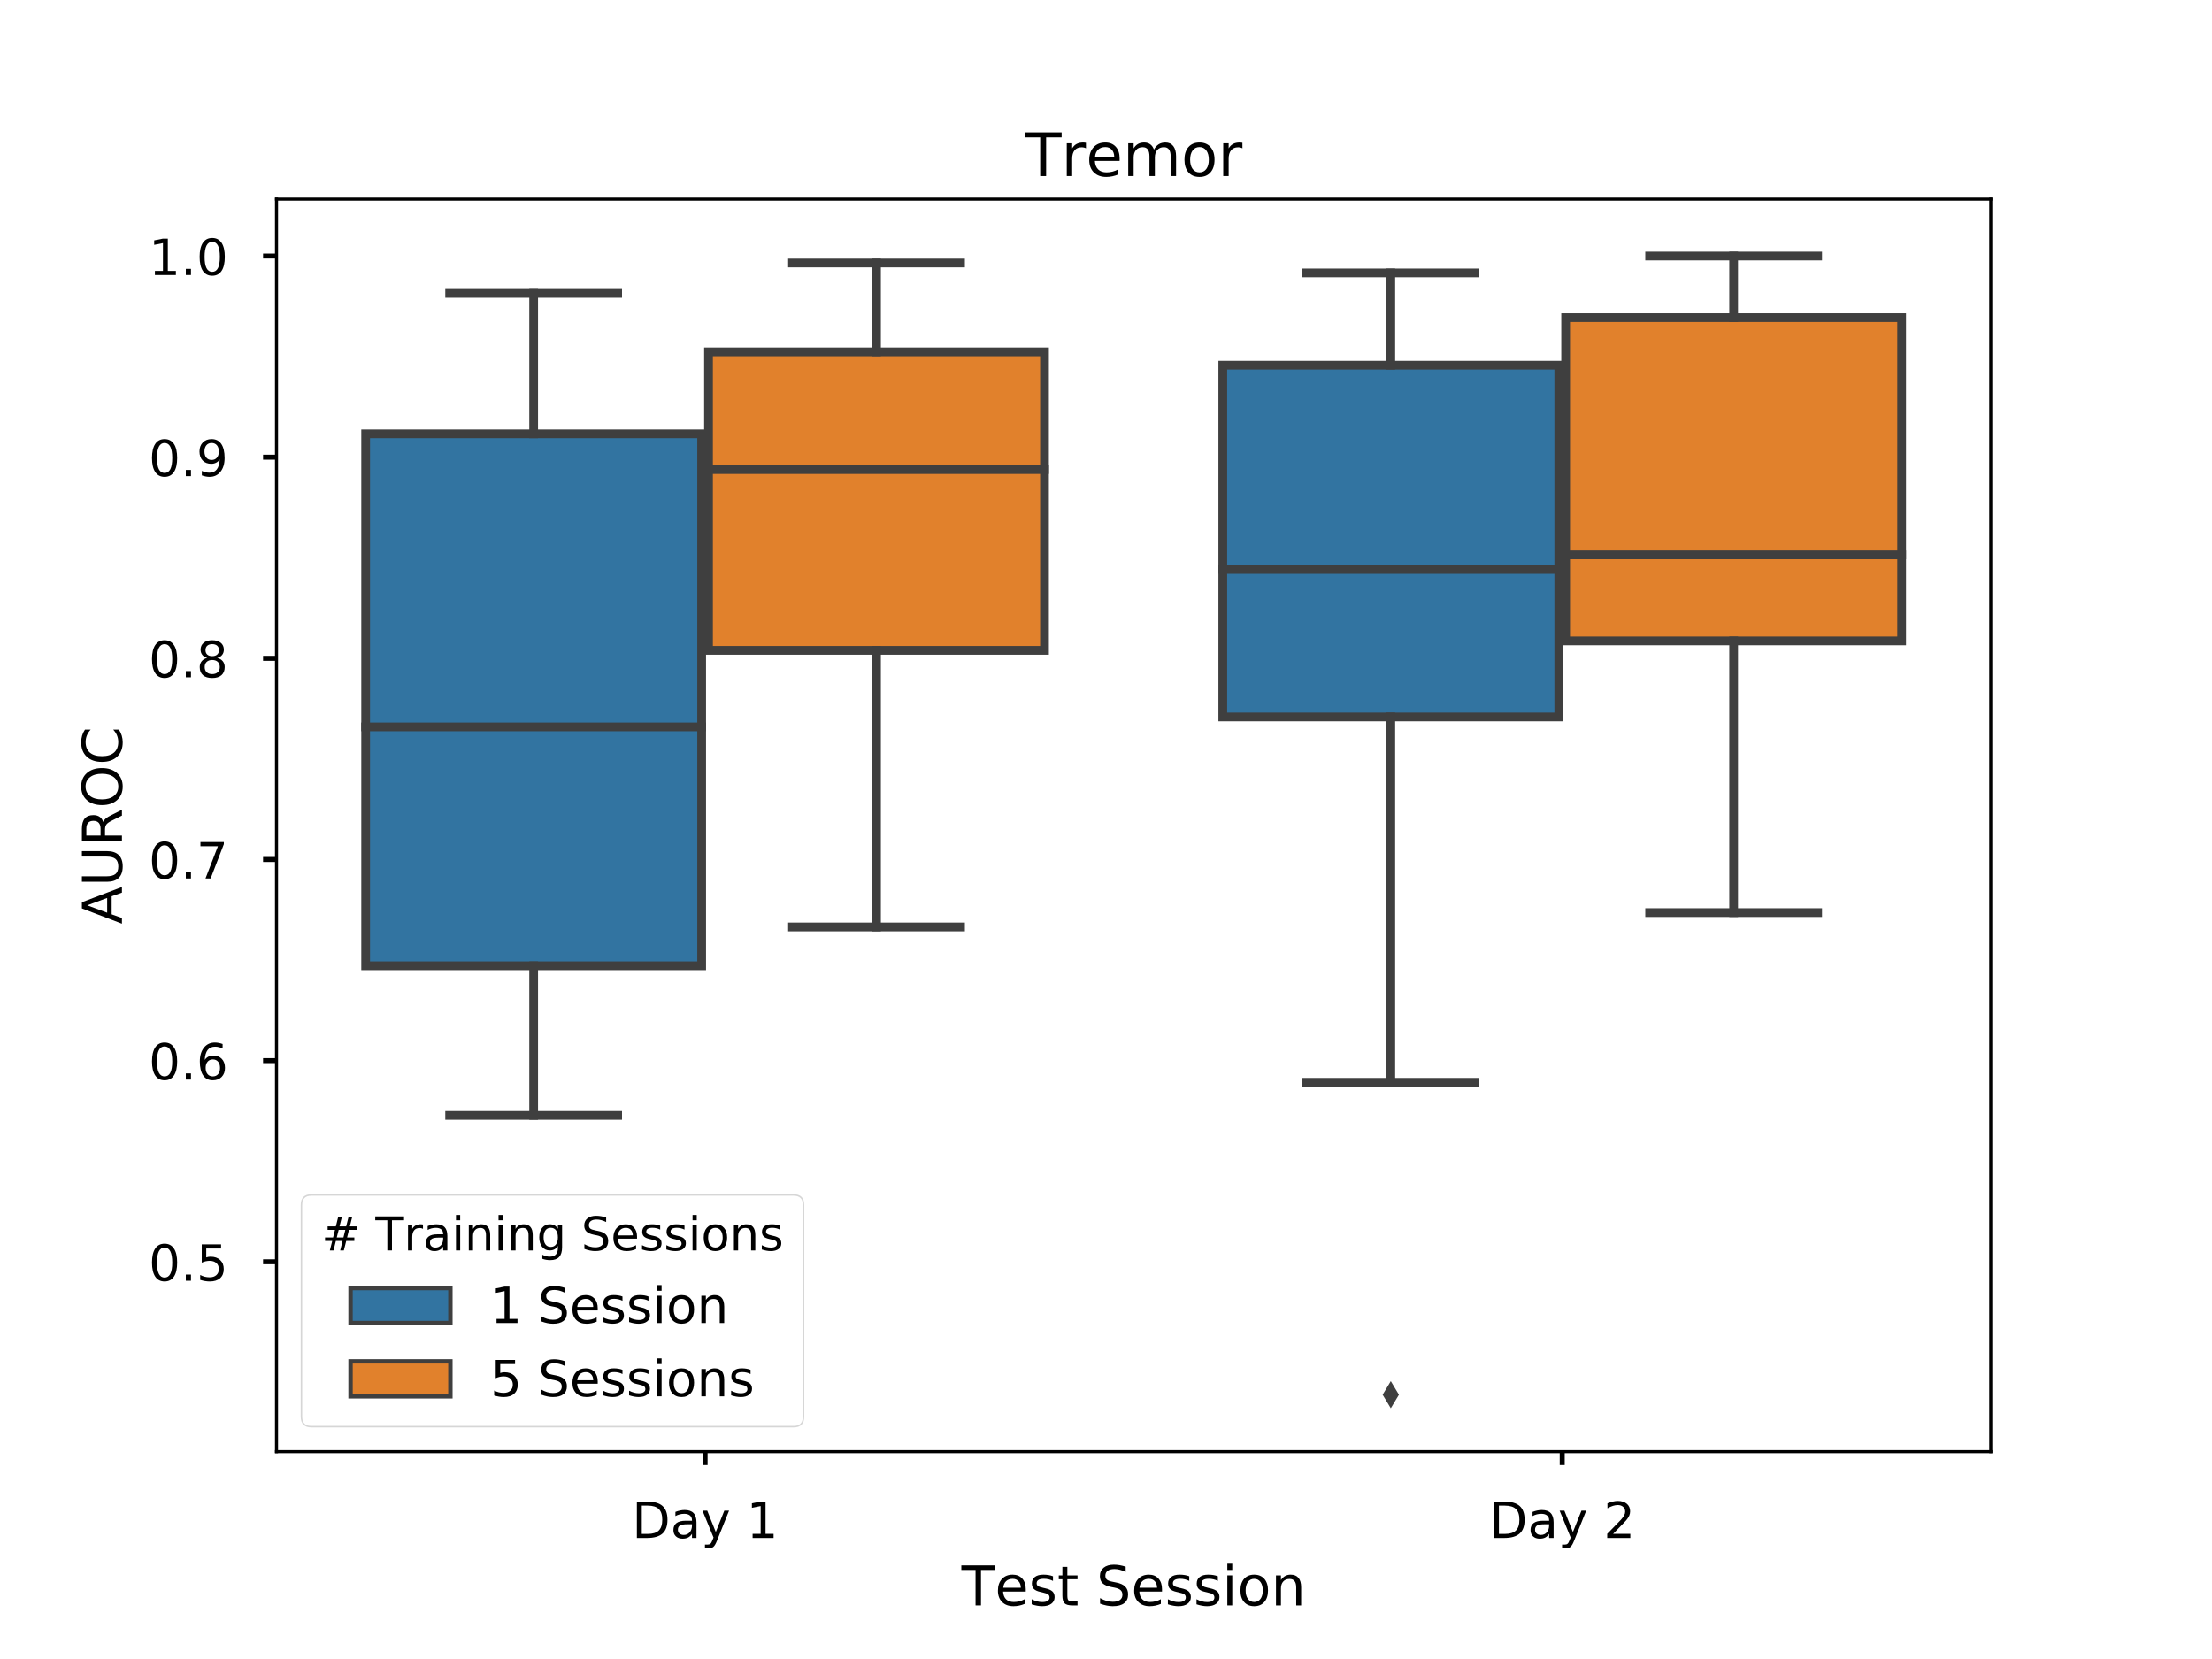
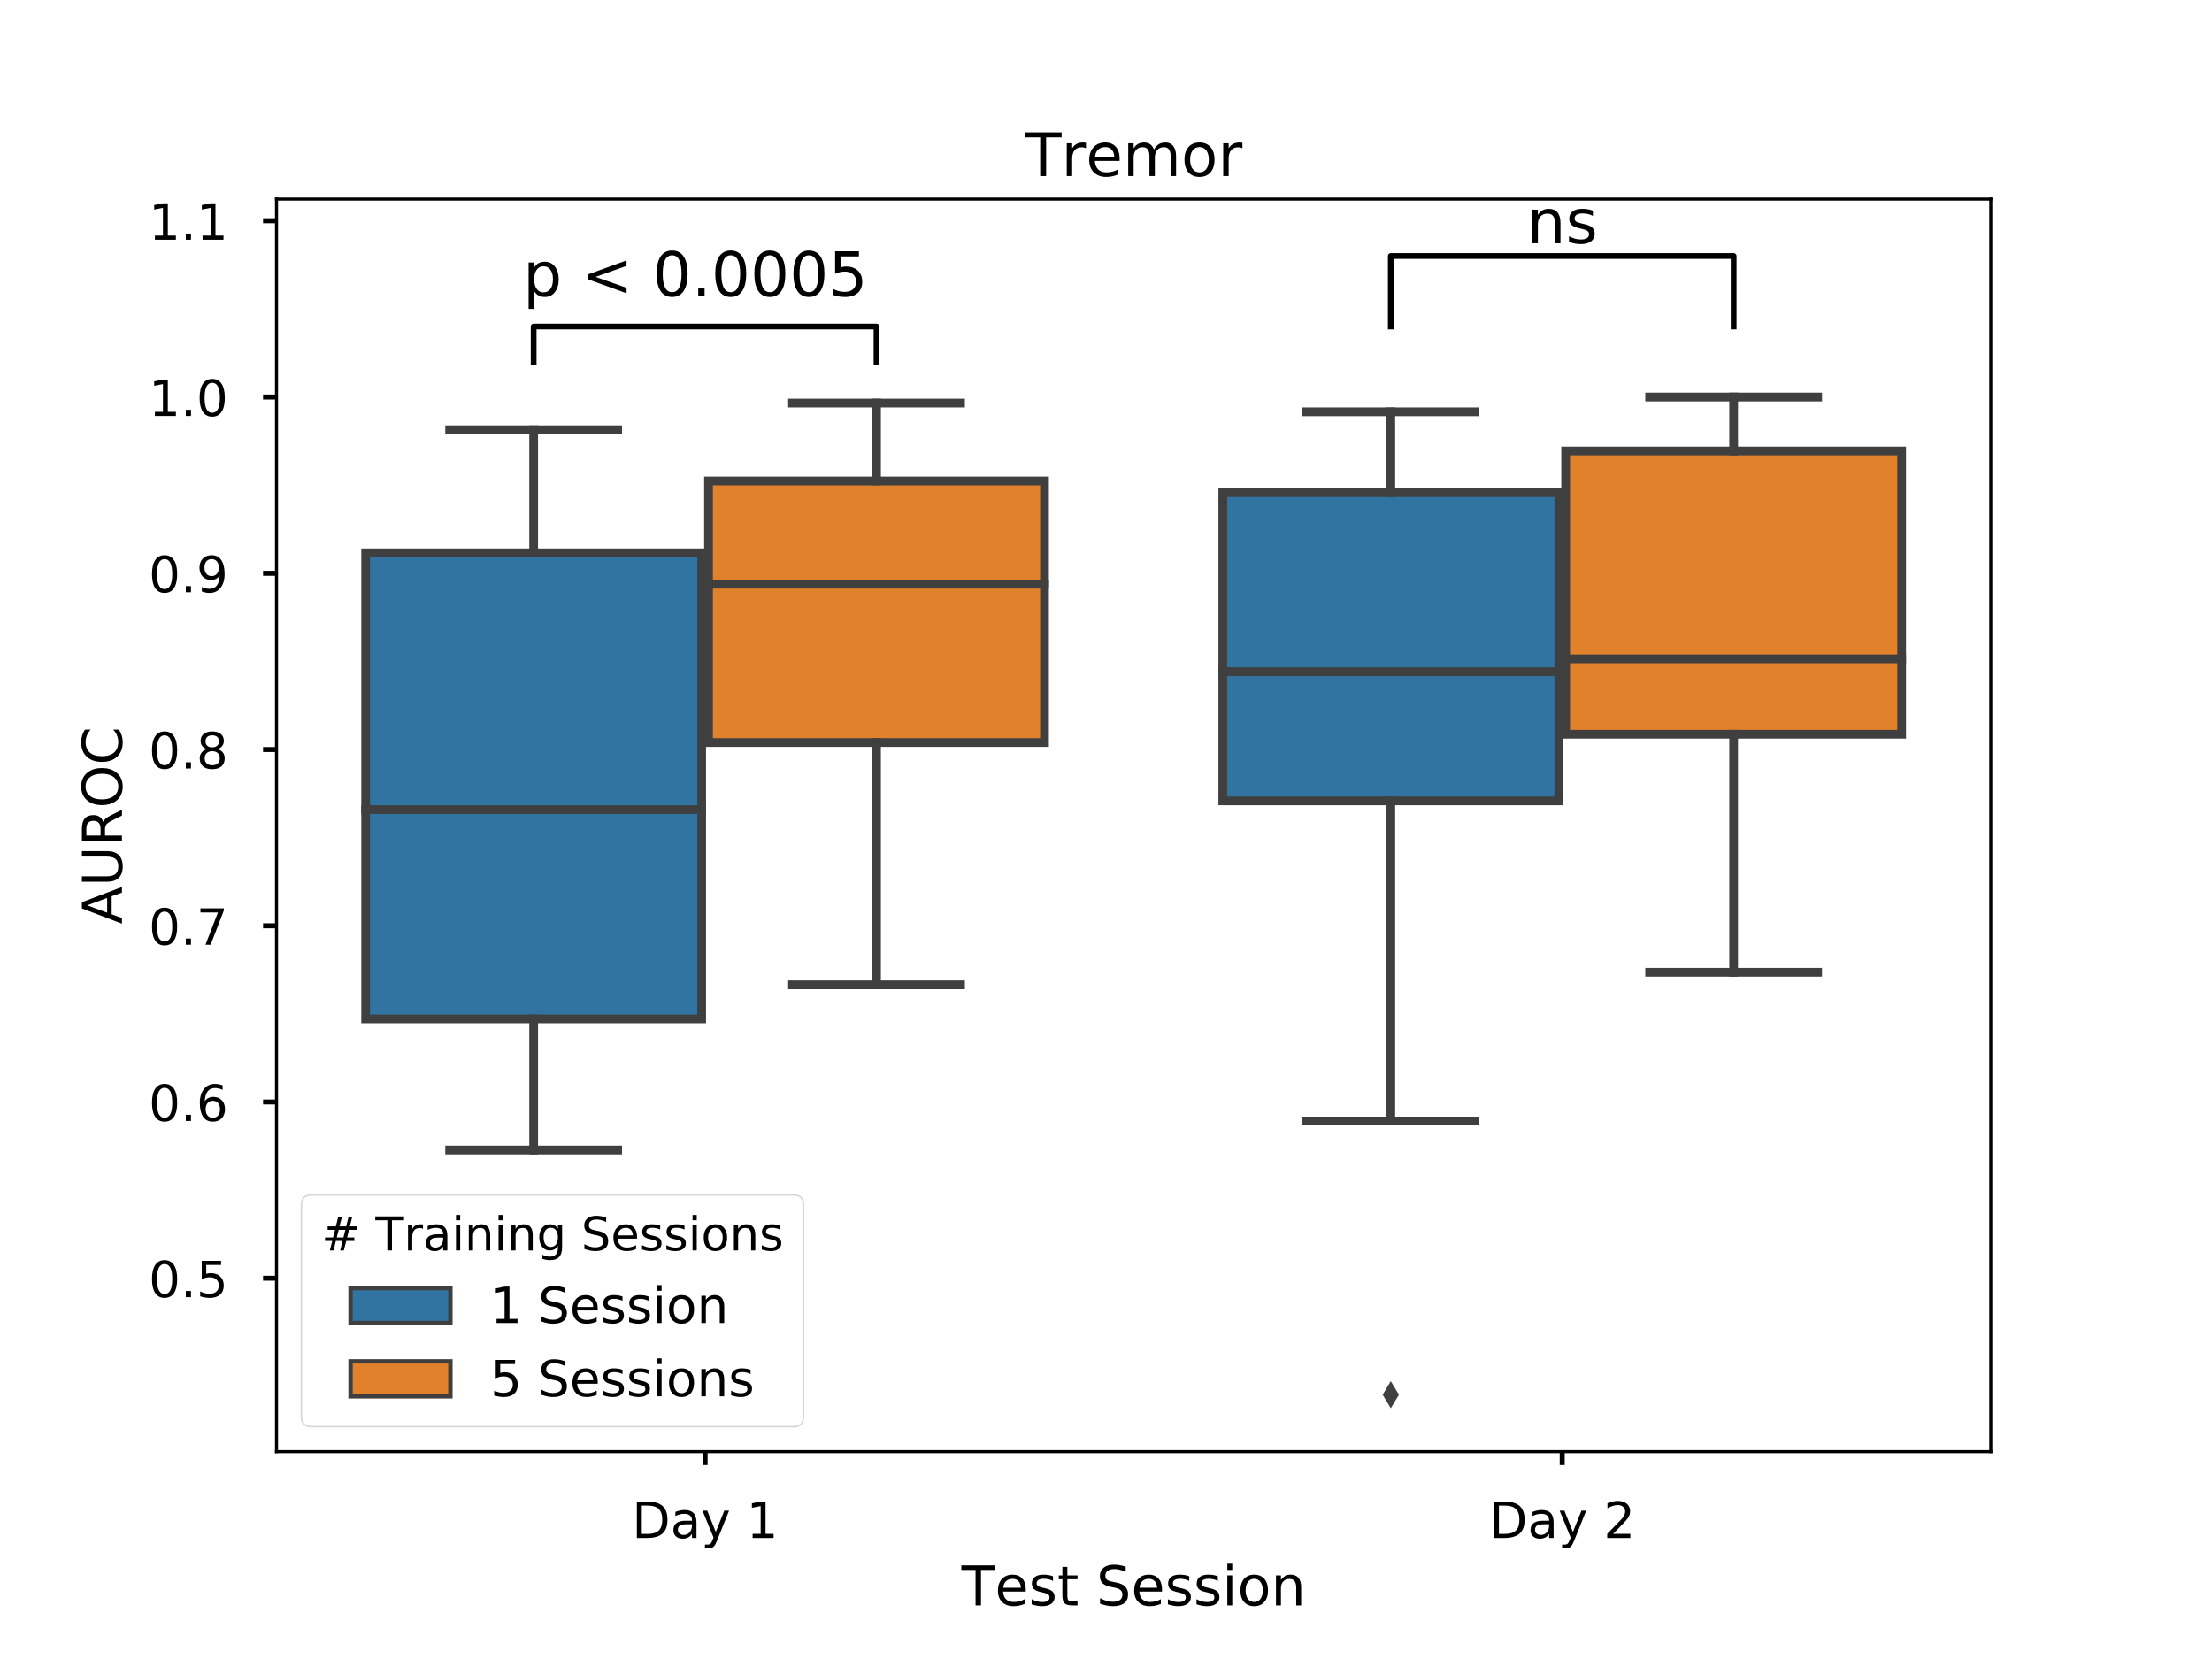
<svg xmlns="http://www.w3.org/2000/svg" xmlns:xlink="http://www.w3.org/1999/xlink" height="432pt" version="1.1" viewBox="0 0 576 432" width="576pt">
  <defs>
    <style type="text/css">
*{stroke-linecap:butt;stroke-linejoin:round;}
  </style>
  </defs>
  <g id="figure_1">
    <g id="patch_1">
      <path d="M 0 432  L 576 432  L 576 0  L 0 0  z " style="fill:#ffffff;" />
    </g>
    <g id="axes_1">
      <g id="patch_2">
        <path d="M 72 378  L 518.4 378  L 518.4 51.84  L 72 51.84  z " style="fill:#ffffff;" />
      </g>
      <g id="patch_3">
-         <path clip-path="url(#p11bab49586)" d="M 95.213 251.486  L 182.707 251.486  L 182.707 112.961  L 95.213 112.961  L 95.213 251.486  z " style="fill:#3274a1;stroke:#3f3f3f;stroke-linejoin:miter;stroke-width:2.275;" />
+         <path clip-path="url(#pd20033a8cf)" d="M 95.213 265.316  L 182.707 265.316  L 182.707 143.944  L 95.213 143.944  L 95.213 265.316  z " style="fill:#3274a1;stroke:#3f3f3f;stroke-linejoin:miter;stroke-width:2.275;" />
      </g>
      <g id="patch_4">
-         <path clip-path="url(#p11bab49586)" d="M 184.493 169.345  L 271.987 169.345  L 271.987 91.612  L 184.493 91.612  L 184.493 169.345  z " style="fill:#e1812c;stroke:#3f3f3f;stroke-linejoin:miter;stroke-width:2.275;" />
+         <path clip-path="url(#pd20033a8cf)" d="M 184.493 193.346  L 271.987 193.346  L 271.987 125.238  L 184.493 125.238  L 184.493 193.346  z " style="fill:#e1812c;stroke:#3f3f3f;stroke-linejoin:miter;stroke-width:2.275;" />
      </g>
      <g id="patch_5">
-         <path clip-path="url(#p11bab49586)" d="M 318.413 186.692  L 405.907 186.692  L 405.907 95.083  L 318.413 95.083  L 318.413 186.692  z " style="fill:#3274a1;stroke:#3f3f3f;stroke-linejoin:miter;stroke-width:2.275;" />
+         <path clip-path="url(#pd20033a8cf)" d="M 318.413 208.545  L 405.907 208.545  L 405.907 128.28  L 318.413 128.28  L 318.413 208.545  z " style="fill:#3274a1;stroke:#3f3f3f;stroke-linejoin:miter;stroke-width:2.275;" />
      </g>
      <g id="patch_6">
-         <path clip-path="url(#p11bab49586)" d="M 407.693 166.885  L 495.187 166.885  L 495.187 82.706  L 407.693 82.706  L 407.693 166.885  z " style="fill:#e1812c;stroke:#3f3f3f;stroke-linejoin:miter;stroke-width:2.275;" />
+         <path clip-path="url(#pd20033a8cf)" d="M 407.693 191.19  L 495.187 191.19  L 495.187 117.435  L 407.693 117.435  L 407.693 191.19  z " style="fill:#e1812c;stroke:#3f3f3f;stroke-linejoin:miter;stroke-width:2.275;" />
      </g>
      <g id="patch_7">
-         <path clip-path="url(#p11bab49586)" d="M 183.6 590.466  L 183.6 590.466  L 183.6 590.466  L 183.6 590.466  z " style="fill:#3274a1;stroke:#3f3f3f;stroke-linejoin:miter;stroke-width:1.137;" />
+         <path clip-path="url(#pd20033a8cf)" d="M 183.6 562.322  L 183.6 562.322  L 183.6 562.322  L 183.6 562.322  z " style="fill:#3274a1;stroke:#3f3f3f;stroke-linejoin:miter;stroke-width:1.137;" />
      </g>
      <g id="patch_8">
-         <path clip-path="url(#p11bab49586)" d="M 183.6 590.466  L 183.6 590.466  L 183.6 590.466  L 183.6 590.466  z " style="fill:#e1812c;stroke:#3f3f3f;stroke-linejoin:miter;stroke-width:1.137;" />
+         <path clip-path="url(#pd20033a8cf)" d="M 183.6 562.322  L 183.6 562.322  L 183.6 562.322  L 183.6 562.322  z " style="fill:#e1812c;stroke:#3f3f3f;stroke-linejoin:miter;stroke-width:1.137;" />
      </g>
      <g id="matplotlib.axis_1">
        <g id="xtick_1">
          <g id="line2d_1">
            <defs>
-               <path d="M 0 0  L 0 3.5  " id="mc0d2d61ac7" style="stroke:#000000;stroke-width:1.3;" />
-             </defs>
-             <g>
-               <use style="stroke:#000000;stroke-width:1.3;" x="183.6" xlink:href="#mc0d2d61ac7" y="378" />
+               <path d="M 0 0  L 0 3.5  " id="m7d45735738" style="stroke:#000000;stroke-width:1.3;" />
+             </defs>
+             <g>
+               <use style="stroke:#000000;stroke-width:1.3;" x="183.6" xlink:href="#m7d45735738" y="378" />
            </g>
          </g>
          <g id="text_1">
            <defs>
              <path d="M 19.672 64.797  L 19.672 8.109  L 31.594 8.109  Q 46.688 8.109 53.688 14.938  Q 60.688 21.781 60.688 36.531  Q 60.688 51.172 53.688 57.984  Q 46.688 64.797 31.594 64.797  z M 9.812 72.906  L 30.078 72.906  Q 51.266 72.906 61.172 64.094  Q 71.094 55.281 71.094 36.531  Q 71.094 17.672 61.125 8.828  Q 51.172 0 30.078 0  L 9.812 0  z " id="DejaVuSans-44" />
              <path d="M 34.281 27.484  Q 23.391 27.484 19.188 25  Q 14.984 22.516 14.984 16.5  Q 14.984 11.719 18.141 8.906  Q 21.297 6.109 26.703 6.109  Q 34.188 6.109 38.703 11.406  Q 43.219 16.703 43.219 25.484  L 43.219 27.484  z M 52.203 31.203  L 52.203 0  L 43.219 0  L 43.219 8.297  Q 40.141 3.328 35.547 0.953  Q 30.953 -1.422 24.312 -1.422  Q 15.922 -1.422 10.953 3.297  Q 6 8.016 6 15.922  Q 6 25.141 12.172 29.828  Q 18.359 34.516 30.609 34.516  L 43.219 34.516  L 43.219 35.406  Q 43.219 41.609 39.141 45  Q 35.062 48.391 27.688 48.391  Q 23 48.391 18.547 47.266  Q 14.109 46.141 10.016 43.891  L 10.016 52.203  Q 14.938 54.109 19.578 55.047  Q 24.219 56 28.609 56  Q 40.484 56 46.344 49.844  Q 52.203 43.703 52.203 31.203  z " id="DejaVuSans-61" />
              <path d="M 32.172 -5.078  Q 28.375 -14.844 24.75 -17.812  Q 21.141 -20.797 15.094 -20.797  L 7.906 -20.797  L 7.906 -13.281  L 13.188 -13.281  Q 16.891 -13.281 18.938 -11.516  Q 21 -9.766 23.484 -3.219  L 25.094 0.875  L 2.984 54.688  L 12.5 54.688  L 29.594 11.922  L 46.688 54.688  L 56.203 54.688  z " id="DejaVuSans-79" />
              <path id="DejaVuSans-20" />
              <path d="M 12.406 8.297  L 28.516 8.297  L 28.516 63.922  L 10.984 60.406  L 10.984 69.391  L 28.422 72.906  L 38.281 72.906  L 38.281 8.297  L 54.391 8.297  L 54.391 0  L 12.406 0  z " id="DejaVuSans-31" />
            </defs>
            <g transform="translate(164.5631 400.478)scale(0.13 -0.13)">
              <use xlink:href="#DejaVuSans-44" />
              <use x="77.002" xlink:href="#DejaVuSans-61" />
              <use x="138.281" xlink:href="#DejaVuSans-79" />
              <use x="197.461" xlink:href="#DejaVuSans-20" />
              <use x="229.248" xlink:href="#DejaVuSans-31" />
            </g>
          </g>
        </g>
        <g id="xtick_2">
          <g id="line2d_2">
            <g>
-               <use style="stroke:#000000;stroke-width:1.3;" x="406.8" xlink:href="#mc0d2d61ac7" y="378" />
+               <use style="stroke:#000000;stroke-width:1.3;" x="406.8" xlink:href="#m7d45735738" y="378" />
            </g>
          </g>
          <g id="text_2">
            <defs>
              <path d="M 19.188 8.297  L 53.609 8.297  L 53.609 0  L 7.328 0  L 7.328 8.297  Q 12.938 14.109 22.625 23.891  Q 32.328 33.688 34.812 36.531  Q 39.547 41.844 41.422 45.531  Q 43.312 49.219 43.312 52.781  Q 43.312 58.594 39.234 62.25  Q 35.156 65.922 28.609 65.922  Q 23.969 65.922 18.812 64.312  Q 13.672 62.703 7.812 59.422  L 7.812 69.391  Q 13.766 71.781 18.938 73  Q 24.125 74.219 28.422 74.219  Q 39.75 74.219 46.484 68.547  Q 53.219 62.891 53.219 53.422  Q 53.219 48.922 51.531 44.891  Q 49.859 40.875 45.406 35.406  Q 44.188 33.984 37.641 27.219  Q 31.109 20.453 19.188 8.297  z " id="DejaVuSans-32" />
            </defs>
            <g transform="translate(387.7631 400.478)scale(0.13 -0.13)">
              <use xlink:href="#DejaVuSans-44" />
              <use x="77.002" xlink:href="#DejaVuSans-61" />
              <use x="138.281" xlink:href="#DejaVuSans-79" />
              <use x="197.461" xlink:href="#DejaVuSans-20" />
              <use x="229.248" xlink:href="#DejaVuSans-32" />
            </g>
          </g>
        </g>
        <g id="text_3">
          <defs>
            <path d="M -0.297 72.906  L 61.375 72.906  L 61.375 64.594  L 35.5 64.594  L 35.5 0  L 25.594 0  L 25.594 64.594  L -0.297 64.594  z " id="DejaVuSans-54" />
            <path d="M 56.203 29.594  L 56.203 25.203  L 14.891 25.203  Q 15.484 15.922 20.484 11.062  Q 25.484 6.203 34.422 6.203  Q 39.594 6.203 44.453 7.469  Q 49.312 8.734 54.109 11.281  L 54.109 2.781  Q 49.266 0.734 44.188 -0.344  Q 39.109 -1.422 33.891 -1.422  Q 20.797 -1.422 13.156 6.188  Q 5.516 13.812 5.516 26.812  Q 5.516 40.234 12.766 48.109  Q 20.016 56 32.328 56  Q 43.359 56 49.781 48.891  Q 56.203 41.797 56.203 29.594  z M 47.219 32.234  Q 47.125 39.594 43.094 43.984  Q 39.062 48.391 32.422 48.391  Q 24.906 48.391 20.391 44.141  Q 15.875 39.891 15.188 32.172  z " id="DejaVuSans-65" />
            <path d="M 44.281 53.078  L 44.281 44.578  Q 40.484 46.531 36.375 47.5  Q 32.281 48.484 27.875 48.484  Q 21.188 48.484 17.844 46.438  Q 14.5 44.391 14.5 40.281  Q 14.5 37.156 16.891 35.375  Q 19.281 33.594 26.516 31.984  L 29.594 31.297  Q 39.156 29.25 43.188 25.516  Q 47.219 21.781 47.219 15.094  Q 47.219 7.469 41.188 3.016  Q 35.156 -1.422 24.609 -1.422  Q 20.219 -1.422 15.453 -0.562  Q 10.688 0.297 5.422 2  L 5.422 11.281  Q 10.406 8.688 15.234 7.391  Q 20.062 6.109 24.812 6.109  Q 31.156 6.109 34.562 8.281  Q 37.984 10.453 37.984 14.406  Q 37.984 18.062 35.516 20.016  Q 33.062 21.969 24.703 23.781  L 21.578 24.516  Q 13.234 26.266 9.516 29.906  Q 5.812 33.547 5.812 39.891  Q 5.812 47.609 11.281 51.797  Q 16.75 56 26.812 56  Q 31.781 56 36.172 55.266  Q 40.578 54.547 44.281 53.078  z " id="DejaVuSans-73" />
            <path d="M 18.312 70.219  L 18.312 54.688  L 36.812 54.688  L 36.812 47.703  L 18.312 47.703  L 18.312 18.016  Q 18.312 11.328 20.141 9.422  Q 21.969 7.516 27.594 7.516  L 36.812 7.516  L 36.812 0  L 27.594 0  Q 17.188 0 13.234 3.875  Q 9.281 7.766 9.281 18.016  L 9.281 47.703  L 2.688 47.703  L 2.688 54.688  L 9.281 54.688  L 9.281 70.219  z " id="DejaVuSans-74" />
            <path d="M 53.516 70.516  L 53.516 60.891  Q 47.906 63.578 42.922 64.891  Q 37.938 66.219 33.297 66.219  Q 25.25 66.219 20.875 63.094  Q 16.5 59.969 16.5 54.203  Q 16.5 49.359 19.406 46.891  Q 22.312 44.438 30.422 42.922  L 36.375 41.703  Q 47.406 39.594 52.656 34.297  Q 57.906 29 57.906 20.125  Q 57.906 9.516 50.797 4.047  Q 43.703 -1.422 29.984 -1.422  Q 24.812 -1.422 18.969 -0.25  Q 13.141 0.922 6.891 3.219  L 6.891 13.375  Q 12.891 10.016 18.656 8.297  Q 24.422 6.594 29.984 6.594  Q 38.422 6.594 43.016 9.906  Q 47.609 13.234 47.609 19.391  Q 47.609 24.75 44.312 27.781  Q 41.016 30.812 33.5 32.328  L 27.484 33.5  Q 16.453 35.688 11.516 40.375  Q 6.594 45.062 6.594 53.422  Q 6.594 63.094 13.406 68.656  Q 20.219 74.219 32.172 74.219  Q 37.312 74.219 42.625 73.281  Q 47.953 72.359 53.516 70.516  z " id="DejaVuSans-53" />
            <path d="M 9.422 54.688  L 18.406 54.688  L 18.406 0  L 9.422 0  z M 9.422 75.984  L 18.406 75.984  L 18.406 64.594  L 9.422 64.594  z " id="DejaVuSans-69" />
            <path d="M 30.609 48.391  Q 23.391 48.391 19.188 42.75  Q 14.984 37.109 14.984 27.297  Q 14.984 17.484 19.156 11.844  Q 23.344 6.203 30.609 6.203  Q 37.797 6.203 41.984 11.859  Q 46.188 17.531 46.188 27.297  Q 46.188 37.016 41.984 42.703  Q 37.797 48.391 30.609 48.391  z M 30.609 56  Q 42.328 56 49.016 48.375  Q 55.719 40.766 55.719 27.297  Q 55.719 13.875 49.016 6.219  Q 42.328 -1.422 30.609 -1.422  Q 18.844 -1.422 12.172 6.219  Q 5.516 13.875 5.516 27.297  Q 5.516 40.766 12.172 48.375  Q 18.844 56 30.609 56  z " id="DejaVuSans-6f" />
            <path d="M 54.891 33.016  L 54.891 0  L 45.906 0  L 45.906 32.719  Q 45.906 40.484 42.875 44.328  Q 39.844 48.188 33.797 48.188  Q 26.516 48.188 22.312 43.547  Q 18.109 38.922 18.109 30.906  L 18.109 0  L 9.078 0  L 9.078 54.688  L 18.109 54.688  L 18.109 46.188  Q 21.344 51.125 25.703 53.562  Q 30.078 56 35.797 56  Q 45.219 56 50.047 50.172  Q 54.891 44.344 54.891 33.016  z " id="DejaVuSans-6e" />
          </defs>
          <g transform="translate(250.3717 418.0473)scale(0.143 -0.143)">
            <use xlink:href="#DejaVuSans-54" />
            <use x="60.818" xlink:href="#DejaVuSans-65" />
            <use x="122.342" xlink:href="#DejaVuSans-73" />
            <use x="174.441" xlink:href="#DejaVuSans-74" />
            <use x="213.65" xlink:href="#DejaVuSans-20" />
            <use x="245.438" xlink:href="#DejaVuSans-53" />
            <use x="308.914" xlink:href="#DejaVuSans-65" />
            <use x="370.438" xlink:href="#DejaVuSans-73" />
            <use x="422.537" xlink:href="#DejaVuSans-73" />
            <use x="474.637" xlink:href="#DejaVuSans-69" />
            <use x="502.42" xlink:href="#DejaVuSans-6f" />
            <use x="563.602" xlink:href="#DejaVuSans-6e" />
          </g>
        </g>
      </g>
      <g id="matplotlib.axis_2">
        <g id="ytick_1">
          <g id="line2d_3">
            <defs>
-               <path d="M 0 0  L -3.5 0  " id="m83d893f5df" style="stroke:#000000;stroke-width:1.3;" />
-             </defs>
-             <g>
-               <use style="stroke:#000000;stroke-width:1.3;" x="72" xlink:href="#m83d893f5df" y="328.566" />
+               <path d="M 0 0  L -3.5 0  " id="m1a4402a6c5" style="stroke:#000000;stroke-width:1.3;" />
+             </defs>
+             <g>
+               <use style="stroke:#000000;stroke-width:1.3;" x="72" xlink:href="#m1a4402a6c5" y="332.851" />
            </g>
          </g>
          <g id="text_4">
            <defs>
              <path d="M 31.781 66.406  Q 24.172 66.406 20.328 58.906  Q 16.5 51.422 16.5 36.375  Q 16.5 21.391 20.328 13.891  Q 24.172 6.391 31.781 6.391  Q 39.453 6.391 43.281 13.891  Q 47.125 21.391 47.125 36.375  Q 47.125 51.422 43.281 58.906  Q 39.453 66.406 31.781 66.406  z M 31.781 74.219  Q 44.047 74.219 50.516 64.516  Q 56.984 54.828 56.984 36.375  Q 56.984 17.969 50.516 8.266  Q 44.047 -1.422 31.781 -1.422  Q 19.531 -1.422 13.062 8.266  Q 6.594 17.969 6.594 36.375  Q 6.594 54.828 13.062 64.516  Q 19.531 74.219 31.781 74.219  z " id="DejaVuSans-30" />
              <path d="M 10.688 12.406  L 21 12.406  L 21 0  L 10.688 0  z " id="DejaVuSans-2e" />
              <path d="M 10.797 72.906  L 49.516 72.906  L 49.516 64.594  L 19.828 64.594  L 19.828 46.734  Q 21.969 47.469 24.109 47.828  Q 26.266 48.188 28.422 48.188  Q 40.625 48.188 47.75 41.5  Q 54.891 34.812 54.891 23.391  Q 54.891 11.625 47.562 5.094  Q 40.234 -1.422 26.906 -1.422  Q 22.312 -1.422 17.547 -0.641  Q 12.797 0.141 7.719 1.703  L 7.719 11.625  Q 12.109 9.234 16.797 8.062  Q 21.484 6.891 26.703 6.891  Q 35.156 6.891 40.078 11.328  Q 45.016 15.766 45.016 23.391  Q 45.016 31 40.078 35.438  Q 35.156 39.891 26.703 39.891  Q 22.75 39.891 18.812 39.016  Q 14.891 38.141 10.797 36.281  z " id="DejaVuSans-35" />
            </defs>
-             <g transform="translate(38.72594 333.505)scale(0.13 -0.13)">
+             <g transform="translate(38.72594 337.7904)scale(0.13 -0.13)">
              <use xlink:href="#DejaVuSans-30" />
              <use x="63.623" xlink:href="#DejaVuSans-2e" />
              <use x="95.41" xlink:href="#DejaVuSans-35" />
            </g>
          </g>
        </g>
        <g id="ytick_2">
          <g id="line2d_4">
            <g>
-               <use style="stroke:#000000;stroke-width:1.3;" x="72" xlink:href="#m83d893f5df" y="276.186" />
+               <use style="stroke:#000000;stroke-width:1.3;" x="72" xlink:href="#m1a4402a6c5" y="286.957" />
            </g>
          </g>
          <g id="text_5">
            <defs>
              <path d="M 33.016 40.375  Q 26.375 40.375 22.484 35.828  Q 18.609 31.297 18.609 23.391  Q 18.609 15.531 22.484 10.953  Q 26.375 6.391 33.016 6.391  Q 39.656 6.391 43.531 10.953  Q 47.406 15.531 47.406 23.391  Q 47.406 31.297 43.531 35.828  Q 39.656 40.375 33.016 40.375  z M 52.594 71.297  L 52.594 62.312  Q 48.875 64.062 45.094 64.984  Q 41.312 65.922 37.594 65.922  Q 27.828 65.922 22.672 59.328  Q 17.531 52.734 16.797 39.406  Q 19.672 43.656 24.016 45.922  Q 28.375 48.188 33.594 48.188  Q 44.578 48.188 50.953 41.516  Q 57.328 34.859 57.328 23.391  Q 57.328 12.156 50.688 5.359  Q 44.047 -1.422 33.016 -1.422  Q 20.359 -1.422 13.672 8.266  Q 6.984 17.969 6.984 36.375  Q 6.984 53.656 15.188 63.938  Q 23.391 74.219 37.203 74.219  Q 40.922 74.219 44.703 73.484  Q 48.484 72.75 52.594 71.297  z " id="DejaVuSans-36" />
            </defs>
-             <g transform="translate(38.72594 281.1249)scale(0.13 -0.13)">
+             <g transform="translate(38.72594 291.8962)scale(0.13 -0.13)">
              <use xlink:href="#DejaVuSans-30" />
              <use x="63.623" xlink:href="#DejaVuSans-2e" />
              <use x="95.41" xlink:href="#DejaVuSans-36" />
            </g>
          </g>
        </g>
        <g id="ytick_3">
          <g id="line2d_5">
            <g>
-               <use style="stroke:#000000;stroke-width:1.3;" x="72" xlink:href="#m83d893f5df" y="223.806" />
+               <use style="stroke:#000000;stroke-width:1.3;" x="72" xlink:href="#m1a4402a6c5" y="241.063" />
            </g>
          </g>
          <g id="text_6">
            <defs>
              <path d="M 8.203 72.906  L 55.078 72.906  L 55.078 68.703  L 28.609 0  L 18.312 0  L 43.219 64.594  L 8.203 64.594  z " id="DejaVuSans-37" />
            </defs>
-             <g transform="translate(38.72594 228.7448)scale(0.13 -0.13)">
+             <g transform="translate(38.72594 246.0021)scale(0.13 -0.13)">
              <use xlink:href="#DejaVuSans-30" />
              <use x="63.623" xlink:href="#DejaVuSans-2e" />
              <use x="95.41" xlink:href="#DejaVuSans-37" />
            </g>
          </g>
        </g>
        <g id="ytick_4">
          <g id="line2d_6">
            <g>
-               <use style="stroke:#000000;stroke-width:1.3;" x="72" xlink:href="#m83d893f5df" y="171.426" />
+               <use style="stroke:#000000;stroke-width:1.3;" x="72" xlink:href="#m1a4402a6c5" y="195.169" />
            </g>
          </g>
          <g id="text_7">
            <defs>
              <path d="M 31.781 34.625  Q 24.75 34.625 20.719 30.859  Q 16.703 27.094 16.703 20.516  Q 16.703 13.922 20.719 10.156  Q 24.75 6.391 31.781 6.391  Q 38.812 6.391 42.859 10.172  Q 46.922 13.969 46.922 20.516  Q 46.922 27.094 42.891 30.859  Q 38.875 34.625 31.781 34.625  z M 21.922 38.812  Q 15.578 40.375 12.031 44.719  Q 8.5 49.078 8.5 55.328  Q 8.5 64.062 14.719 69.141  Q 20.953 74.219 31.781 74.219  Q 42.672 74.219 48.875 69.141  Q 55.078 64.062 55.078 55.328  Q 55.078 49.078 51.531 44.719  Q 48 40.375 41.703 38.812  Q 48.828 37.156 52.797 32.312  Q 56.781 27.484 56.781 20.516  Q 56.781 9.906 50.312 4.234  Q 43.844 -1.422 31.781 -1.422  Q 19.734 -1.422 13.25 4.234  Q 6.781 9.906 6.781 20.516  Q 6.781 27.484 10.781 32.312  Q 14.797 37.156 21.922 38.812  z M 18.312 54.391  Q 18.312 48.734 21.844 45.562  Q 25.391 42.391 31.781 42.391  Q 38.141 42.391 41.719 45.562  Q 45.312 48.734 45.312 54.391  Q 45.312 60.062 41.719 63.234  Q 38.141 66.406 31.781 66.406  Q 25.391 66.406 21.844 63.234  Q 18.312 60.062 18.312 54.391  z " id="DejaVuSans-38" />
            </defs>
-             <g transform="translate(38.72594 176.3646)scale(0.13 -0.13)">
+             <g transform="translate(38.72594 200.108)scale(0.13 -0.13)">
              <use xlink:href="#DejaVuSans-30" />
              <use x="63.623" xlink:href="#DejaVuSans-2e" />
              <use x="95.41" xlink:href="#DejaVuSans-38" />
            </g>
          </g>
        </g>
        <g id="ytick_5">
          <g id="line2d_7">
            <g>
-               <use style="stroke:#000000;stroke-width:1.3;" x="72" xlink:href="#m83d893f5df" y="119.046" />
+               <use style="stroke:#000000;stroke-width:1.3;" x="72" xlink:href="#m1a4402a6c5" y="149.275" />
            </g>
          </g>
          <g id="text_8">
            <defs>
              <path d="M 10.984 1.516  L 10.984 10.5  Q 14.703 8.734 18.5 7.812  Q 22.312 6.891 25.984 6.891  Q 35.75 6.891 40.891 13.453  Q 46.047 20.016 46.781 33.406  Q 43.953 29.203 39.594 26.953  Q 35.25 24.703 29.984 24.703  Q 19.047 24.703 12.672 31.312  Q 6.297 37.938 6.297 49.422  Q 6.297 60.641 12.938 67.422  Q 19.578 74.219 30.609 74.219  Q 43.266 74.219 49.922 64.516  Q 56.594 54.828 56.594 36.375  Q 56.594 19.141 48.406 8.859  Q 40.234 -1.422 26.422 -1.422  Q 22.703 -1.422 18.891 -0.688  Q 15.094 0.047 10.984 1.516  z M 30.609 32.422  Q 37.25 32.422 41.125 36.953  Q 45.016 41.5 45.016 49.422  Q 45.016 57.281 41.125 61.844  Q 37.25 66.406 30.609 66.406  Q 23.969 66.406 20.094 61.844  Q 16.219 57.281 16.219 49.422  Q 16.219 41.5 20.094 36.953  Q 23.969 32.422 30.609 32.422  z " id="DejaVuSans-39" />
            </defs>
-             <g transform="translate(38.72594 123.9845)scale(0.13 -0.13)">
+             <g transform="translate(38.72594 154.2139)scale(0.13 -0.13)">
              <use xlink:href="#DejaVuSans-30" />
              <use x="63.623" xlink:href="#DejaVuSans-2e" />
              <use x="95.41" xlink:href="#DejaVuSans-39" />
            </g>
          </g>
        </g>
        <g id="ytick_6">
          <g id="line2d_8">
            <g>
-               <use style="stroke:#000000;stroke-width:1.3;" x="72" xlink:href="#m83d893f5df" y="66.665" />
+               <use style="stroke:#000000;stroke-width:1.3;" x="72" xlink:href="#m1a4402a6c5" y="103.381" />
            </g>
          </g>
          <g id="text_9">
-             <g transform="translate(38.72594 71.60444)scale(0.13 -0.13)">
+             <g transform="translate(38.72594 108.3197)scale(0.13 -0.13)">
              <use xlink:href="#DejaVuSans-31" />
              <use x="63.623" xlink:href="#DejaVuSans-2e" />
              <use x="95.41" xlink:href="#DejaVuSans-30" />
            </g>
          </g>
        </g>
-         <g id="text_10">
+         <g id="ytick_7">
+           <g id="line2d_9">
+             <g>
+               <use style="stroke:#000000;stroke-width:1.3;" x="72" xlink:href="#m1a4402a6c5" y="57.487" />
+             </g>
+           </g>
+           <g id="text_10">
+             <g transform="translate(38.72594 62.42561)scale(0.13 -0.13)">
+               <use xlink:href="#DejaVuSans-31" />
+               <use x="63.623" xlink:href="#DejaVuSans-2e" />
+               <use x="95.41" xlink:href="#DejaVuSans-31" />
+             </g>
+           </g>
+         </g>
+         <g id="text_11">
          <defs>
            <path d="M 34.188 63.188  L 20.797 26.906  L 47.609 26.906  z M 28.609 72.906  L 39.797 72.906  L 67.578 0  L 57.328 0  L 50.688 18.703  L 17.828 18.703  L 11.188 0  L 0.781 0  z " id="DejaVuSans-41" />
            <path d="M 8.688 72.906  L 18.609 72.906  L 18.609 28.609  Q 18.609 16.891 22.844 11.734  Q 27.094 6.594 36.625 6.594  Q 46.094 6.594 50.344 11.734  Q 54.594 16.891 54.594 28.609  L 54.594 72.906  L 64.5 72.906  L 64.5 27.391  Q 64.5 13.141 57.438 5.859  Q 50.391 -1.422 36.625 -1.422  Q 22.797 -1.422 15.734 5.859  Q 8.688 13.141 8.688 27.391  z " id="DejaVuSans-55" />
            <path d="M 44.391 34.188  Q 47.562 33.109 50.562 29.594  Q 53.562 26.078 56.594 19.922  L 66.609 0  L 56 0  L 46.688 18.703  Q 43.062 26.031 39.672 28.422  Q 36.281 30.812 30.422 30.812  L 19.672 30.812  L 19.672 0  L 9.812 0  L 9.812 72.906  L 32.078 72.906  Q 44.578 72.906 50.734 67.672  Q 56.891 62.453 56.891 51.906  Q 56.891 45.016 53.688 40.469  Q 50.484 35.938 44.391 34.188  z M 19.672 64.797  L 19.672 38.922  L 32.078 38.922  Q 39.203 38.922 42.844 42.219  Q 46.484 45.516 46.484 51.906  Q 46.484 58.297 42.844 61.547  Q 39.203 64.797 32.078 64.797  z " id="DejaVuSans-52" />
            <path d="M 39.406 66.219  Q 28.656 66.219 22.328 58.203  Q 16.016 50.203 16.016 36.375  Q 16.016 22.609 22.328 14.594  Q 28.656 6.594 39.406 6.594  Q 50.141 6.594 56.422 14.594  Q 62.703 22.609 62.703 36.375  Q 62.703 50.203 56.422 58.203  Q 50.141 66.219 39.406 66.219  z M 39.406 74.219  Q 54.734 74.219 63.906 63.938  Q 73.094 53.656 73.094 36.375  Q 73.094 19.141 63.906 8.859  Q 54.734 -1.422 39.406 -1.422  Q 24.031 -1.422 14.812 8.828  Q 5.609 19.094 5.609 36.375  Q 5.609 53.656 14.812 63.938  Q 24.031 74.219 39.406 74.219  z " id="DejaVuSans-4f" />
            <path d="M 64.406 67.281  L 64.406 56.891  Q 59.422 61.531 53.781 63.812  Q 48.141 66.109 41.797 66.109  Q 29.297 66.109 22.656 58.469  Q 16.016 50.828 16.016 36.375  Q 16.016 21.969 22.656 14.328  Q 29.297 6.688 41.797 6.688  Q 48.141 6.688 53.781 8.984  Q 59.422 11.281 64.406 15.922  L 64.406 5.609  Q 59.234 2.094 53.438 0.328  Q 47.656 -1.422 41.219 -1.422  Q 24.656 -1.422 15.125 8.703  Q 5.609 18.844 5.609 36.375  Q 5.609 53.953 15.125 64.078  Q 24.656 74.219 41.219 74.219  Q 47.75 74.219 53.531 72.484  Q 59.328 70.75 64.406 67.281  z " id="DejaVuSans-43" />
          </defs>
          <g transform="translate(31.75198 240.6332)rotate(-90)scale(0.143 -0.143)">
            <use xlink:href="#DejaVuSans-41" />
            <use x="68.408" xlink:href="#DejaVuSans-55" />
            <use x="141.602" xlink:href="#DejaVuSans-52" />
            <use x="211.084" xlink:href="#DejaVuSans-4f" />
            <use x="289.795" xlink:href="#DejaVuSans-43" />
          </g>
        </g>
      </g>
-       <g id="line2d_9">
-         <path clip-path="url(#p11bab49586)" d="M 138.96 251.486  L 138.96 290.463  " style="fill:none;stroke:#3f3f3f;stroke-linecap:square;stroke-width:2.275;" />
-       </g>
      <g id="line2d_10">
-         <path clip-path="url(#p11bab49586)" d="M 138.96 112.961  L 138.96 76.39  " style="fill:none;stroke:#3f3f3f;stroke-linecap:square;stroke-width:2.275;" />
+         <path clip-path="url(#pd20033a8cf)" d="M 138.96 265.316  L 138.96 299.466  " style="fill:none;stroke:#3f3f3f;stroke-linecap:square;stroke-width:2.275;" />
      </g>
      <g id="line2d_11">
-         <path clip-path="url(#p11bab49586)" d="M 117.086 290.463  L 160.834 290.463  " style="fill:none;stroke:#3f3f3f;stroke-linecap:square;stroke-width:2.275;" />
+         <path clip-path="url(#pd20033a8cf)" d="M 138.96 143.944  L 138.96 111.901  " style="fill:none;stroke:#3f3f3f;stroke-linecap:square;stroke-width:2.275;" />
      </g>
      <g id="line2d_12">
-         <path clip-path="url(#p11bab49586)" d="M 117.086 76.39  L 160.834 76.39  " style="fill:none;stroke:#3f3f3f;stroke-linecap:square;stroke-width:2.275;" />
-       </g>
-       <g id="line2d_13" />
-       <g id="line2d_14">
-         <path clip-path="url(#p11bab49586)" d="M 228.24 169.345  L 228.24 241.375  " style="fill:none;stroke:#3f3f3f;stroke-linecap:square;stroke-width:2.275;" />
-       </g>
+         <path clip-path="url(#pd20033a8cf)" d="M 117.086 299.466  L 160.834 299.466  " style="fill:none;stroke:#3f3f3f;stroke-linecap:square;stroke-width:2.275;" />
+       </g>
+       <g id="line2d_13">
+         <path clip-path="url(#pd20033a8cf)" d="M 117.086 111.901  L 160.834 111.901  " style="fill:none;stroke:#3f3f3f;stroke-linecap:square;stroke-width:2.275;" />
+       </g>
+       <g id="line2d_14" />
      <g id="line2d_15">
-         <path clip-path="url(#p11bab49586)" d="M 228.24 91.612  L 228.24 68.469  " style="fill:none;stroke:#3f3f3f;stroke-linecap:square;stroke-width:2.275;" />
+         <path clip-path="url(#pd20033a8cf)" d="M 228.24 193.346  L 228.24 256.457  " style="fill:none;stroke:#3f3f3f;stroke-linecap:square;stroke-width:2.275;" />
      </g>
      <g id="line2d_16">
-         <path clip-path="url(#p11bab49586)" d="M 206.366 241.375  L 250.114 241.375  " style="fill:none;stroke:#3f3f3f;stroke-linecap:square;stroke-width:2.275;" />
+         <path clip-path="url(#pd20033a8cf)" d="M 228.24 125.238  L 228.24 104.961  " style="fill:none;stroke:#3f3f3f;stroke-linecap:square;stroke-width:2.275;" />
      </g>
      <g id="line2d_17">
-         <path clip-path="url(#p11bab49586)" d="M 206.366 68.469  L 250.114 68.469  " style="fill:none;stroke:#3f3f3f;stroke-linecap:square;stroke-width:2.275;" />
-       </g>
-       <g id="line2d_18" />
-       <g id="line2d_19">
-         <path clip-path="url(#p11bab49586)" d="M 362.16 186.692  L 362.16 281.827  " style="fill:none;stroke:#3f3f3f;stroke-linecap:square;stroke-width:2.275;" />
-       </g>
+         <path clip-path="url(#pd20033a8cf)" d="M 206.366 256.457  L 250.114 256.457  " style="fill:none;stroke:#3f3f3f;stroke-linecap:square;stroke-width:2.275;" />
+       </g>
+       <g id="line2d_18">
+         <path clip-path="url(#pd20033a8cf)" d="M 206.366 104.961  L 250.114 104.961  " style="fill:none;stroke:#3f3f3f;stroke-linecap:square;stroke-width:2.275;" />
+       </g>
+       <g id="line2d_19" />
      <g id="line2d_20">
-         <path clip-path="url(#p11bab49586)" d="M 362.16 95.083  L 362.16 71.054  " style="fill:none;stroke:#3f3f3f;stroke-linecap:square;stroke-width:2.275;" />
+         <path clip-path="url(#pd20033a8cf)" d="M 362.16 208.545  L 362.16 291.9  " style="fill:none;stroke:#3f3f3f;stroke-linecap:square;stroke-width:2.275;" />
      </g>
      <g id="line2d_21">
-         <path clip-path="url(#p11bab49586)" d="M 340.286 281.827  L 384.034 281.827  " style="fill:none;stroke:#3f3f3f;stroke-linecap:square;stroke-width:2.275;" />
+         <path clip-path="url(#pd20033a8cf)" d="M 362.16 128.28  L 362.16 107.226  " style="fill:none;stroke:#3f3f3f;stroke-linecap:square;stroke-width:2.275;" />
      </g>
      <g id="line2d_22">
-         <path clip-path="url(#p11bab49586)" d="M 340.286 71.054  L 384.034 71.054  " style="fill:none;stroke:#3f3f3f;stroke-linecap:square;stroke-width:2.275;" />
+         <path clip-path="url(#pd20033a8cf)" d="M 340.286 291.9  L 384.034 291.9  " style="fill:none;stroke:#3f3f3f;stroke-linecap:square;stroke-width:2.275;" />
      </g>
      <g id="line2d_23">
+         <path clip-path="url(#pd20033a8cf)" d="M 340.286 107.226  L 384.034 107.226  " style="fill:none;stroke:#3f3f3f;stroke-linecap:square;stroke-width:2.275;" />
+       </g>
+       <g id="line2d_24">
        <defs>
-           <path d="M 0 3.536  L 2.121 0  L 0 -3.536  L -2.121 0  z " id="m43a092db1a" />
+           <path d="M 0 3.536  L 2.121 0  L 0 -3.536  L -2.121 0  z " id="ma26ab9307c" />
        </defs>
-         <g clip-path="url(#p11bab49586)">
-           <use style="fill:#3f3f3f;" x="362.16" xlink:href="#m43a092db1a" y="363.175" />
-         </g>
-       </g>
-       <g id="line2d_24">
-         <path clip-path="url(#p11bab49586)" d="M 451.44 166.885  L 451.44 237.638  " style="fill:none;stroke:#3f3f3f;stroke-linecap:square;stroke-width:2.275;" />
+         <g clip-path="url(#pd20033a8cf)">
+           <use style="fill:#3f3f3f;" x="362.16" xlink:href="#ma26ab9307c" y="363.175" />
+         </g>
      </g>
      <g id="line2d_25">
-         <path clip-path="url(#p11bab49586)" d="M 451.44 82.706  L 451.44 66.665  " style="fill:none;stroke:#3f3f3f;stroke-linecap:square;stroke-width:2.275;" />
+         <path clip-path="url(#pd20033a8cf)" d="M 451.44 191.19  L 451.44 253.182  " style="fill:none;stroke:#3f3f3f;stroke-linecap:square;stroke-width:2.275;" />
      </g>
      <g id="line2d_26">
-         <path clip-path="url(#p11bab49586)" d="M 429.566 237.638  L 473.314 237.638  " style="fill:none;stroke:#3f3f3f;stroke-linecap:square;stroke-width:2.275;" />
+         <path clip-path="url(#pd20033a8cf)" d="M 451.44 117.435  L 451.44 103.381  " style="fill:none;stroke:#3f3f3f;stroke-linecap:square;stroke-width:2.275;" />
      </g>
      <g id="line2d_27">
-         <path clip-path="url(#p11bab49586)" d="M 429.566 66.665  L 473.314 66.665  " style="fill:none;stroke:#3f3f3f;stroke-linecap:square;stroke-width:2.275;" />
-       </g>
-       <g id="line2d_28" />
-       <g id="line2d_29">
-         <path clip-path="url(#p11bab49586)" d="M 95.213 189.279  L 182.707 189.279  " style="fill:none;stroke:#3f3f3f;stroke-linecap:square;stroke-width:2.275;" />
-       </g>
+         <path clip-path="url(#pd20033a8cf)" d="M 429.566 253.182  L 473.314 253.182  " style="fill:none;stroke:#3f3f3f;stroke-linecap:square;stroke-width:2.275;" />
+       </g>
+       <g id="line2d_28">
+         <path clip-path="url(#pd20033a8cf)" d="M 429.566 103.381  L 473.314 103.381  " style="fill:none;stroke:#3f3f3f;stroke-linecap:square;stroke-width:2.275;" />
+       </g>
+       <g id="line2d_29" />
      <g id="line2d_30">
-         <path clip-path="url(#p11bab49586)" d="M 184.493 122.279  L 271.987 122.279  " style="fill:none;stroke:#3f3f3f;stroke-linecap:square;stroke-width:2.275;" />
+         <path clip-path="url(#pd20033a8cf)" d="M 138.96 94.202  L 138.96 85.023  L 228.24 85.023  L 228.24 94.202  " style="fill:none;stroke:#000000;stroke-linecap:square;stroke-width:1.5;" />
      </g>
      <g id="line2d_31">
-         <path clip-path="url(#p11bab49586)" d="M 318.413 148.289  L 405.907 148.289  " style="fill:none;stroke:#3f3f3f;stroke-linecap:square;stroke-width:2.275;" />
+         <path clip-path="url(#pd20033a8cf)" d="M 362.16 85.023  L 362.16 66.665  L 451.44 66.665  L 451.44 85.023  " style="fill:none;stroke:#000000;stroke-linecap:square;stroke-width:1.5;" />
      </g>
      <g id="line2d_32">
-         <path clip-path="url(#p11bab49586)" d="M 407.693 144.477  L 495.187 144.477  " style="fill:none;stroke:#3f3f3f;stroke-linecap:square;stroke-width:2.275;" />
+         <path clip-path="url(#pd20033a8cf)" d="M 95.213 210.812  L 182.707 210.812  " style="fill:none;stroke:#3f3f3f;stroke-linecap:square;stroke-width:2.275;" />
+       </g>
+       <g id="line2d_33">
+         <path clip-path="url(#pd20033a8cf)" d="M 184.493 152.108  L 271.987 152.108  " style="fill:none;stroke:#3f3f3f;stroke-linecap:square;stroke-width:2.275;" />
+       </g>
+       <g id="line2d_34">
+         <path clip-path="url(#pd20033a8cf)" d="M 318.413 174.897  L 405.907 174.897  " style="fill:none;stroke:#3f3f3f;stroke-linecap:square;stroke-width:2.275;" />
+       </g>
+       <g id="line2d_35">
+         <path clip-path="url(#pd20033a8cf)" d="M 407.693 171.557  L 495.187 171.557  " style="fill:none;stroke:#3f3f3f;stroke-linecap:square;stroke-width:2.275;" />
      </g>
      <g id="patch_9">
        <path d="M 72 378  L 72 51.84  " style="fill:none;stroke:#000000;stroke-linecap:square;stroke-linejoin:miter;stroke-width:0.8;" />
      </g>
      <g id="patch_10">
        <path d="M 518.4 378  L 518.4 51.84  " style="fill:none;stroke:#000000;stroke-linecap:square;stroke-linejoin:miter;stroke-width:0.8;" />
      </g>
      <g id="patch_11">
        <path d="M 72 378  L 518.4 378  " style="fill:none;stroke:#000000;stroke-linecap:square;stroke-linejoin:miter;stroke-width:0.8;" />
      </g>
      <g id="patch_12">
        <path d="M 72 51.84  L 518.4 51.84  " style="fill:none;stroke:#000000;stroke-linecap:square;stroke-linejoin:miter;stroke-width:0.8;" />
      </g>
-       <g id="text_11">
+       <g id="text_12">
+         <defs>
+           <path d="M 18.109 8.203  L 18.109 -20.797  L 9.078 -20.797  L 9.078 54.688  L 18.109 54.688  L 18.109 46.391  Q 20.953 51.266 25.266 53.625  Q 29.594 56 35.594 56  Q 45.562 56 51.781 48.094  Q 58.016 40.188 58.016 27.297  Q 58.016 14.406 51.781 6.484  Q 45.562 -1.422 35.594 -1.422  Q 29.594 -1.422 25.266 0.953  Q 20.953 3.328 18.109 8.203  z M 48.688 27.297  Q 48.688 37.203 44.609 42.844  Q 40.531 48.484 33.406 48.484  Q 26.266 48.484 22.188 42.844  Q 18.109 37.203 18.109 27.297  Q 18.109 17.391 22.188 11.75  Q 26.266 6.109 33.406 6.109  Q 40.531 6.109 44.609 11.75  Q 48.688 17.391 48.688 27.297  z " id="DejaVuSans-70" />
+           <path d="M 73.188 49.219  L 22.797 31.297  L 73.188 13.484  L 73.188 4.594  L 10.594 27.297  L 10.594 35.406  L 73.188 58.109  z " id="DejaVuSans-3c" />
+         </defs>
+         <g transform="translate(136.1975 77.10619)scale(0.16 -0.16)">
+           <use xlink:href="#DejaVuSans-70" />
+           <use x="63.477" xlink:href="#DejaVuSans-20" />
+           <use x="95.264" xlink:href="#DejaVuSans-3c" />
+           <use x="179.053" xlink:href="#DejaVuSans-20" />
+           <use x="210.84" xlink:href="#DejaVuSans-30" />
+           <use x="274.463" xlink:href="#DejaVuSans-2e" />
+           <use x="306.25" xlink:href="#DejaVuSans-30" />
+           <use x="369.873" xlink:href="#DejaVuSans-30" />
+           <use x="433.496" xlink:href="#DejaVuSans-30" />
+           <use x="497.119" xlink:href="#DejaVuSans-35" />
+           <use x="560.742" xlink:href="#DejaVuSans-20" />
+         </g>
+       </g>
+       <g id="text_13">
+         <g transform="translate(397.5625 63.33796)scale(0.16 -0.16)">
+           <use xlink:href="#DejaVuSans-6e" />
+           <use x="63.379" xlink:href="#DejaVuSans-73" />
+         </g>
+       </g>
+       <g id="text_14">
        <defs>
          <path d="M 41.109 46.297  Q 39.594 47.172 37.812 47.578  Q 36.031 48 33.891 48  Q 26.266 48 22.188 43.047  Q 18.109 38.094 18.109 28.812  L 18.109 0  L 9.078 0  L 9.078 54.688  L 18.109 54.688  L 18.109 46.188  Q 20.953 51.172 25.484 53.578  Q 30.031 56 36.531 56  Q 37.453 56 38.578 55.875  Q 39.703 55.766 41.062 55.516  z " id="DejaVuSans-72" />
          <path d="M 52 44.188  Q 55.375 50.25 60.062 53.125  Q 64.75 56 71.094 56  Q 79.641 56 84.281 50.016  Q 88.922 44.047 88.922 33.016  L 88.922 0  L 79.891 0  L 79.891 32.719  Q 79.891 40.578 77.094 44.375  Q 74.312 48.188 68.609 48.188  Q 61.625 48.188 57.562 43.547  Q 53.516 38.922 53.516 30.906  L 53.516 0  L 44.484 0  L 44.484 32.719  Q 44.484 40.625 41.703 44.406  Q 38.922 48.188 33.109 48.188  Q 26.219 48.188 22.156 43.531  Q 18.109 38.875 18.109 30.906  L 18.109 0  L 9.078 0  L 9.078 54.688  L 18.109 54.688  L 18.109 46.188  Q 21.188 51.219 25.484 53.609  Q 29.781 56 35.688 56  Q 41.656 56 45.828 52.969  Q 50 49.953 52 44.188  z " id="DejaVuSans-6d" />
        </defs>
        <g transform="translate(266.8726 45.84)scale(0.156 -0.156)">
          <use xlink:href="#DejaVuSans-54" />
          <use x="60.865" xlink:href="#DejaVuSans-72" />
          <use x="101.947" xlink:href="#DejaVuSans-65" />
          <use x="163.471" xlink:href="#DejaVuSans-6d" />
          <use x="260.883" xlink:href="#DejaVuSans-6f" />
          <use x="322.064" xlink:href="#DejaVuSans-72" />
        </g>
      </g>
      <g id="legend_1">
        <g id="patch_13">
          <path d="M 81.1 371.5  L 206.64 371.5  Q 209.24 371.5 209.24 368.9  L 209.24 313.773  Q 209.24 311.173 206.64 311.173  L 81.1 311.173  Q 78.5 311.173 78.5 313.773  L 78.5 368.9  Q 78.5 371.5 81.1 371.5  z " style="fill:#ffffff;opacity:0.8;stroke:#cccccc;stroke-linejoin:miter;stroke-width:0.39;" />
        </g>
-         <g id="text_12">
+         <g id="text_15">
          <defs>
            <path d="M 51.125 44  L 36.922 44  L 32.812 27.688  L 47.125 27.688  z M 43.797 71.781  L 38.719 51.516  L 52.984 51.516  L 58.109 71.781  L 65.922 71.781  L 60.891 51.516  L 76.125 51.516  L 76.125 44  L 58.984 44  L 54.984 27.688  L 70.516 27.688  L 70.516 20.219  L 53.078 20.219  L 48 0  L 40.188 0  L 45.219 20.219  L 30.906 20.219  L 25.875 0  L 18.016 0  L 23.094 20.219  L 7.719 20.219  L 7.719 27.688  L 24.906 27.688  L 29 44  L 13.281 44  L 13.281 51.516  L 30.906 51.516  L 35.891 71.781  z " id="DejaVuSans-23" />
            <path d="M 45.406 27.984  Q 45.406 37.75 41.375 43.109  Q 37.359 48.484 30.078 48.484  Q 22.859 48.484 18.828 43.109  Q 14.797 37.75 14.797 27.984  Q 14.797 18.266 18.828 12.891  Q 22.859 7.516 30.078 7.516  Q 37.359 7.516 41.375 12.891  Q 45.406 18.266 45.406 27.984  z M 54.391 6.781  Q 54.391 -7.172 48.188 -13.984  Q 42 -20.797 29.203 -20.797  Q 24.469 -20.797 20.266 -20.094  Q 16.062 -19.391 12.109 -17.922  L 12.109 -9.188  Q 16.062 -11.328 19.922 -12.344  Q 23.781 -13.375 27.781 -13.375  Q 36.625 -13.375 41.016 -8.766  Q 45.406 -4.156 45.406 5.172  L 45.406 9.625  Q 42.625 4.781 38.281 2.391  Q 33.938 0 27.875 0  Q 17.828 0 11.672 7.656  Q 5.516 15.328 5.516 27.984  Q 5.516 40.672 11.672 48.328  Q 17.828 56 27.875 56  Q 33.938 56 38.281 53.609  Q 42.625 51.219 45.406 46.391  L 45.406 54.688  L 54.391 54.688  z " id="DejaVuSans-67" />
          </defs>
          <g transform="translate(83.7 325.609)scale(0.12155 -0.12155)">
            <use xlink:href="#DejaVuSans-23" />
            <use x="83.789" xlink:href="#DejaVuSans-20" />
            <use x="115.576" xlink:href="#DejaVuSans-54" />
            <use x="176.441" xlink:href="#DejaVuSans-72" />
            <use x="217.555" xlink:href="#DejaVuSans-61" />
            <use x="278.834" xlink:href="#DejaVuSans-69" />
            <use x="306.617" xlink:href="#DejaVuSans-6e" />
            <use x="369.996" xlink:href="#DejaVuSans-69" />
            <use x="397.779" xlink:href="#DejaVuSans-6e" />
            <use x="461.158" xlink:href="#DejaVuSans-67" />
            <use x="524.635" xlink:href="#DejaVuSans-20" />
            <use x="556.422" xlink:href="#DejaVuSans-53" />
            <use x="619.898" xlink:href="#DejaVuSans-65" />
            <use x="681.422" xlink:href="#DejaVuSans-73" />
            <use x="733.521" xlink:href="#DejaVuSans-73" />
            <use x="785.621" xlink:href="#DejaVuSans-69" />
            <use x="813.404" xlink:href="#DejaVuSans-6f" />
            <use x="874.586" xlink:href="#DejaVuSans-6e" />
            <use x="937.965" xlink:href="#DejaVuSans-73" />
          </g>
        </g>
        <g id="patch_14">
          <path d="M 91.282 344.515  L 117.282 344.515  L 117.282 335.415  L 91.282 335.415  z " style="fill:#3274a1;stroke:#3f3f3f;stroke-linejoin:miter;stroke-width:1.137;" />
        </g>
-         <g id="text_13">
+         <g id="text_16">
          <g transform="translate(127.6821 344.5148)scale(0.13 -0.13)">
            <use xlink:href="#DejaVuSans-31" />
            <use x="63.623" xlink:href="#DejaVuSans-20" />
            <use x="95.41" xlink:href="#DejaVuSans-53" />
            <use x="158.887" xlink:href="#DejaVuSans-65" />
            <use x="220.41" xlink:href="#DejaVuSans-73" />
            <use x="272.51" xlink:href="#DejaVuSans-73" />
            <use x="324.609" xlink:href="#DejaVuSans-69" />
            <use x="352.393" xlink:href="#DejaVuSans-6f" />
            <use x="413.574" xlink:href="#DejaVuSans-6e" />
          </g>
        </g>
        <g id="patch_15">
          <path d="M 91.282 363.596  L 117.282 363.596  L 117.282 354.496  L 91.282 354.496  z " style="fill:#e1812c;stroke:#3f3f3f;stroke-linejoin:miter;stroke-width:1.137;" />
        </g>
-         <g id="text_14">
+         <g id="text_17">
          <g transform="translate(127.6821 363.5964)scale(0.13 -0.13)">
            <use xlink:href="#DejaVuSans-35" />
            <use x="63.623" xlink:href="#DejaVuSans-20" />
            <use x="95.41" xlink:href="#DejaVuSans-53" />
            <use x="158.887" xlink:href="#DejaVuSans-65" />
            <use x="220.41" xlink:href="#DejaVuSans-73" />
            <use x="272.51" xlink:href="#DejaVuSans-73" />
            <use x="324.609" xlink:href="#DejaVuSans-69" />
            <use x="352.393" xlink:href="#DejaVuSans-6f" />
            <use x="413.574" xlink:href="#DejaVuSans-6e" />
            <use x="476.953" xlink:href="#DejaVuSans-73" />
          </g>
        </g>
      </g>
    </g>
  </g>
  <defs>
-     <clipPath id="p11bab49586">
+     <clipPath id="pd20033a8cf">
      <rect height="326.16" width="446.4" x="72" y="51.84" />
    </clipPath>
  </defs>
</svg>
